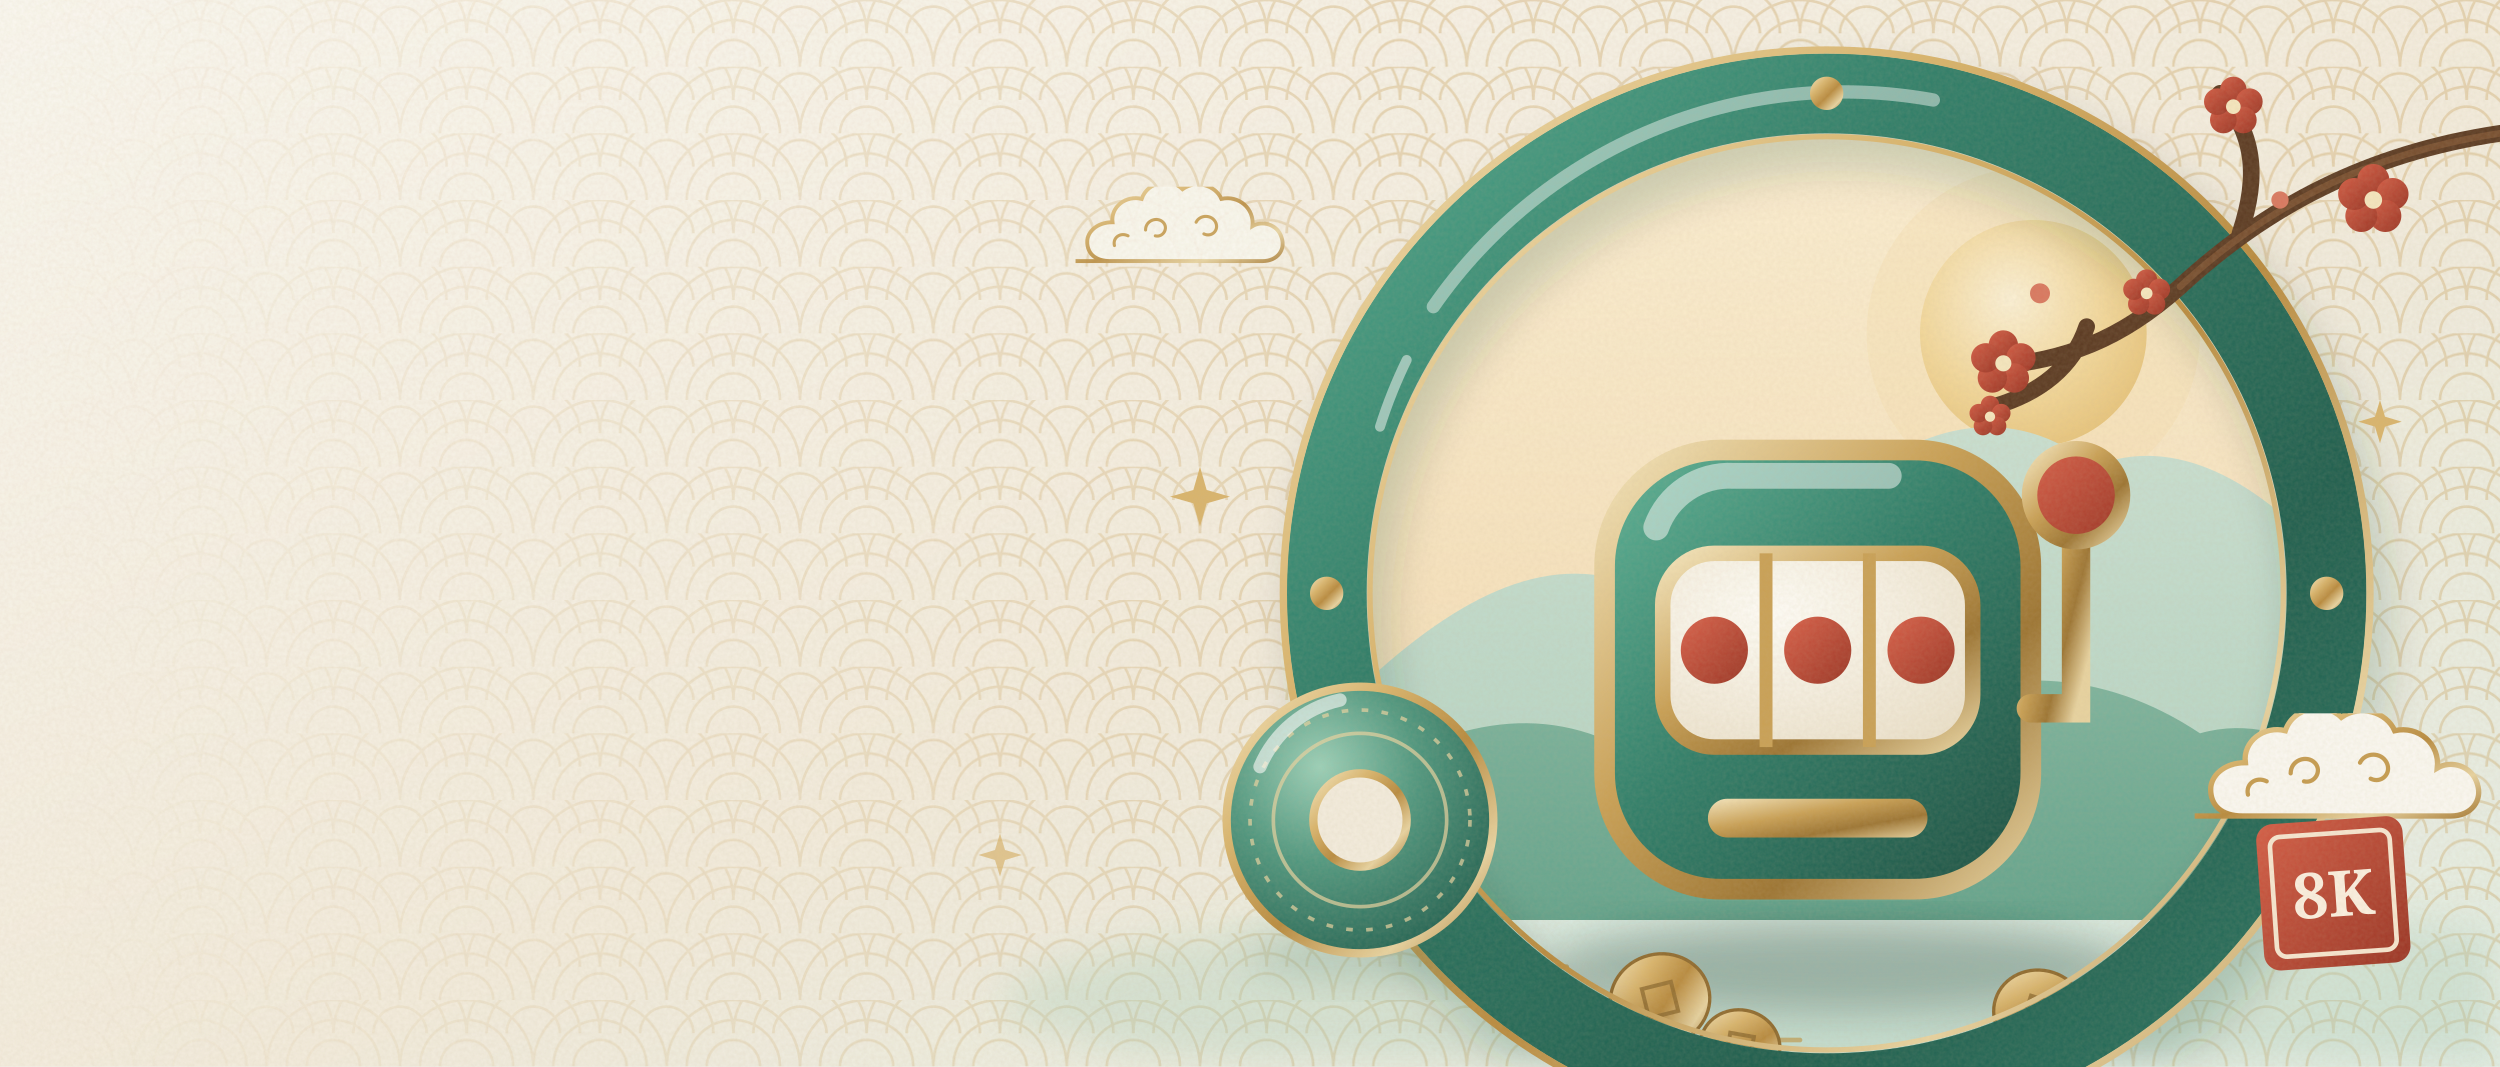
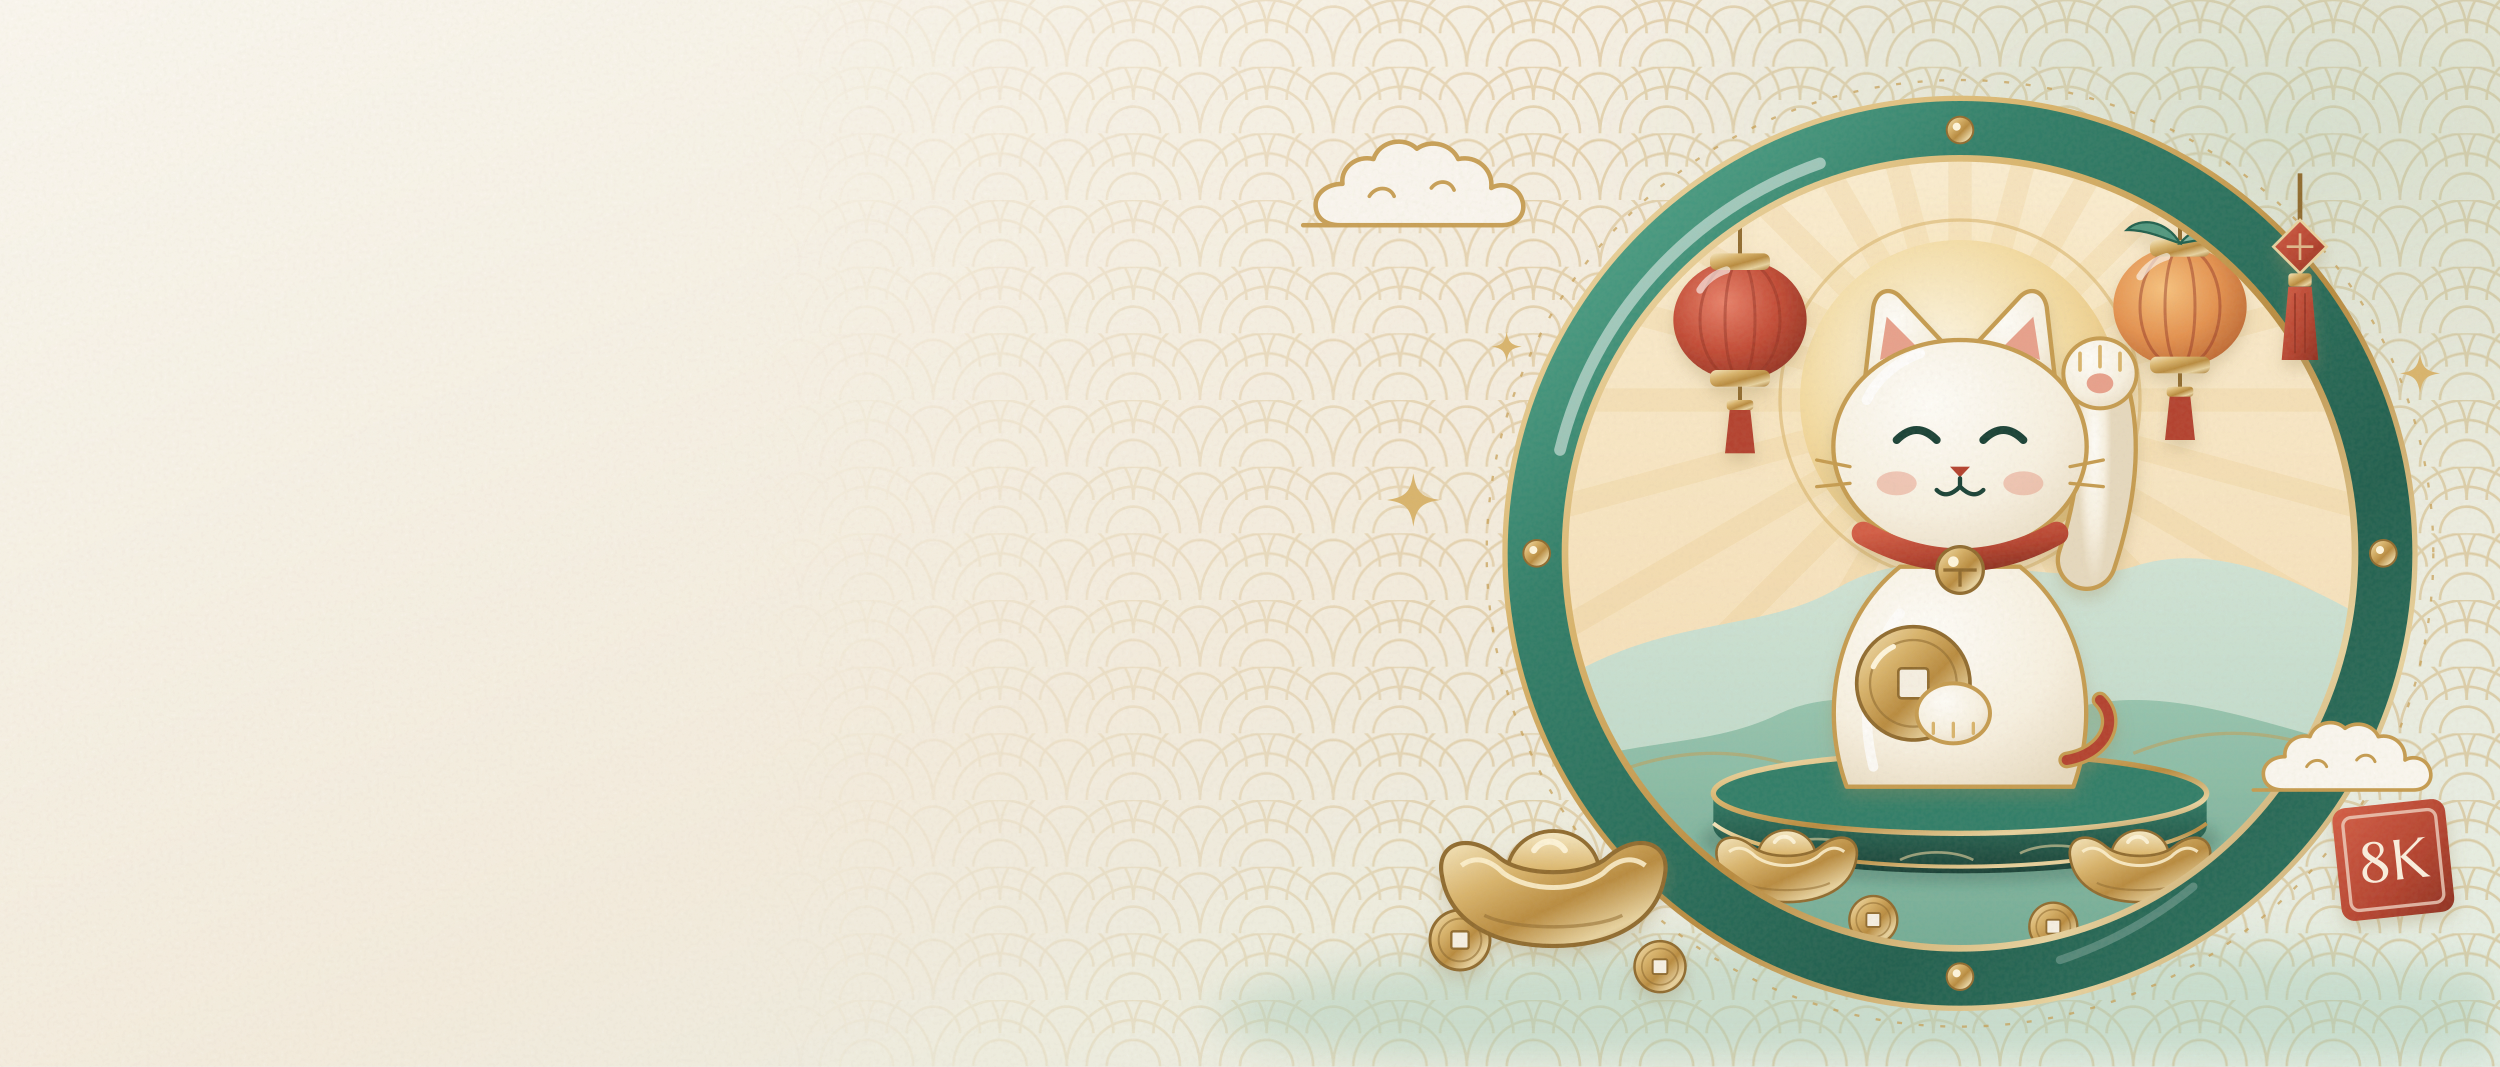
<svg xmlns="http://www.w3.org/2000/svg" viewBox="0 0 750 320" width="750" height="320">
  <defs>
+     <linearGradient id="dusk" x1="0" y1="0" x2="0" y2="1">
+       <stop offset="0" stop-color="#FCEFD3" />
+       <stop offset=".6" stop-color="#F7E2BD" />
+       <stop offset="1" stop-color="#EDD9B4" />
+     </linearGradient>
+     <radialGradient id="sun" cx=".42" cy=".38" r=".65">
+       <stop offset="0" stop-color="#FFF9EA" />
+       <stop offset=".65" stop-color="#F4DCA3" />
+       <stop offset="1" stop-color="#E7C27A" />
+     </radialGradient>
+     <linearGradient id="hill1" x1="0" y1="0" x2="0" y2="1">
+       <stop offset="0" stop-color="#CFE3D6" />
+       <stop offset="1" stop-color="#B2D3C2" />
+     </linearGradient>
+     <linearGradient id="hill2" x1="0" y1="0" x2="0" y2="1">
+       <stop offset="0" stop-color="#8DBFA9" />
+       <stop offset="1" stop-color="#5E9F88" />
+     </linearGradient>
+     <radialGradient id="porc" cx=".38" cy=".3" r=".85">
+       <stop offset="0" stop-color="#FFFEFA" />
+       <stop offset=".6" stop-color="#F8F1E2" />
+       <stop offset="1" stop-color="#E6D9BF" />
+     </radialGradient>
+     <linearGradient id="dais" x1="0" y1="0" x2="0" y2="1">
+       <stop offset="0" stop-color="#2F7D68" />
+       <stop offset="1" stop-color="#173F35" />
+     </linearGradient>
+     <radialGradient id="lan" cx=".38" cy=".35" r=".75">
+       <stop offset="0" stop-color="#E9806A" />
+       <stop offset=".55" stop-color="#C24A35" />
+       <stop offset="1" stop-color="#8E2F21" />
+     </radialGradient>
+     <radialGradient id="tang" cx=".38" cy=".35" r=".75">
+       <stop offset="0" stop-color="#F7C27E" />
+       <stop offset=".55" stop-color="#E4914F" />
+       <stop offset="1" stop-color="#B8622F" />
+     </radialGradient>
+     <symbol id="ingot" viewBox="-32 -24 64 40" overflow="visible">
+       <ellipse cx="0" cy="-7" rx="12" ry="11" fill="url(#auv)" stroke="#8F6A2E" stroke-width="1" />
+       <path d="M-5-13c2-3 6-3 8 0" fill="none" stroke="#FFF6DD" stroke-width="1.6" stroke-linecap="round" opacity=".9" />
+       <path d="M-29-6C-31-15-22-18-14-11C-8-6 8-6 14-11C22-18 31-15 29-6C27 6 15 12 0 12C-15 12-27 6-29-6Z" fill="url(#au)" stroke="#8F6A2E" stroke-width="1.1" stroke-linejoin="round" />
+       <path d="M-24-9C-20-12-16-10-13-7C-6-2 6-2 13-7C16-10 20-12 24-9" fill="none" stroke="#FFF3D2" stroke-width="1.3" opacity=".85" />
+       <path d="M-18 4C-10 8 10 8 18 4" fill="none" stroke="#8F6A2E" stroke-width=".9" opacity=".55" />
+     </symbol>
+     <symbol id="coin" viewBox="-10 -10 20 20" overflow="visible">
+       <circle r="9" fill="url(#au)" stroke="#8F6A2E" stroke-width=".9" />
+       <circle r="6.4" fill="none" stroke="#8F6A2E" stroke-width=".6" opacity=".6" />
+       <rect x="-2.6" y="-2.6" width="5.2" height="5.2" rx=".6" fill="#F6F0E4" stroke="#8F6A2E" stroke-width=".7" />
+     </symbol>
    <linearGradient id="sky" x1="0" y1="0" x2="1" y2="1">
      <stop offset="0" stop-color="#FBF8F1" />
-       <stop offset=".55" stop-color="#F3ECDD" />
-       <stop offset="1" stop-color="#E3EEE5" />
-     </linearGradient>
-     <linearGradient id="dusk" x1="0" y1="0" x2="0" y2="1">
-       <stop offset="0" stop-color="#FCEFD3" />
-       <stop offset=".55" stop-color="#F6E1BC" />
-       <stop offset="1" stop-color="#EAD6B0" />
-     </linearGradient>
-     <radialGradient id="sun" cx=".4" cy=".35" r=".7">
-       <stop offset="0" stop-color="#FFF8E6" />
-       <stop offset=".6" stop-color="#F2D79A" />
-       <stop offset="1" stop-color="#E4BE72" />
-     </radialGradient>
-     <linearGradient id="m1" x1="0" y1="0" x2="0" y2="1">
-       <stop offset="0" stop-color="#C9DFD1" />
-       <stop offset="1" stop-color="#A9CDBB" />
-     </linearGradient>
-     <linearGradient id="m2" x1="0" y1="0" x2="0" y2="1">
-       <stop offset="0" stop-color="#7FB49E" />
-       <stop offset="1" stop-color="#4F977F" />
-     </linearGradient>
-     <linearGradient id="m3" x1="0" y1="0" x2="0" y2="1">
-       <stop offset="0" stop-color="#2F7D68" />
-       <stop offset="1" stop-color="#1F5E4E" />
-     </linearGradient>
-     <linearGradient id="water" x1="0" y1="0" x2="0" y2="1">
-       <stop offset="0" stop-color="#DCEBE1" />
-       <stop offset="1" stop-color="#B9D6C6" />
+       <stop offset=".55" stop-color="#F4EDDF" />
+       <stop offset="1" stop-color="#E4EFE6" />
    </linearGradient>
    <linearGradient id="ring" x1="0" y1="0" x2="1" y2="1">
-       <stop offset="0" stop-color="#4FA88D" />
-       <stop offset=".3" stop-color="#2F7D68" />
+       <stop offset="0" stop-color="#58B095" />
+       <stop offset=".28" stop-color="#2F7D68" />
      <stop offset=".7" stop-color="#1F5E4E" />
-       <stop offset="1" stop-color="#2A7360" />
-     </linearGradient>
-     <linearGradient id="gold" x1="0" y1="0" x2="1" y2="1">
+       <stop offset="1" stop-color="#2C7461" />
+     </linearGradient>
+     <linearGradient id="au" x1="0" y1="0" x2="1" y2="1">
      <stop offset="0" stop-color="#F5E6BE" />
      <stop offset=".3" stop-color="#D9B46C" />
-       <stop offset=".55" stop-color="#B88A3E" />
+       <stop offset=".56" stop-color="#B88A3E" />
      <stop offset=".8" stop-color="#E8D3A0" />
      <stop offset="1" stop-color="#A97C36" />
+     </linearGradient>
+     <linearGradient id="auv" x1="0" y1="0" x2="0" y2="1">
+       <stop offset="0" stop-color="#F7EBC8" />
+       <stop offset=".45" stop-color="#DDB86F" />
+       <stop offset="1" stop-color="#A67934" />
    </linearGradient>
    <radialGradient id="bi" cx=".35" cy=".3" r=".8">
      <stop offset="0" stop-color="#9BD0B8" />
      <stop offset=".45" stop-color="#4F977F" />
      <stop offset="1" stop-color="#1F5E4E" />
    </radialGradient>
    <linearGradient id="cin" x1="0" y1="0" x2="1" y2="1">
      <stop offset="0" stop-color="#D35C45" />
-       <stop offset="1" stop-color="#9A3424" />
-     </linearGradient>
-     <clipPath id="gate">
-       <circle cx="548" cy="178" r="138" />
-     </clipPath>
-     <filter id="paper" x="0" y="0" width="100%" height="100%">
-       <feTurbulence type="fractalNoise" baseFrequency=".85" numOctaves="2" seed="3" result="n" />
-       <feColorMatrix in="n" values="0 0 0 0 .55  0 0 0 0 .45  0 0 0 0 .28  0 0 0 .16 0" />
-       <feComposite in2="SourceGraphic" operator="in" />
-     </filter>
-     <filter id="soft" x="-20%" y="-20%" width="140%" height="160%">
-       <feGaussianBlur stdDeviation="6" />
-     </filter>
+       <stop offset=".6" stop-color="#B3412E" />
+       <stop offset="1" stop-color="#8E2F21" />
+     </linearGradient>
+     <linearGradient id="fadeL" x1="0" y1="0" x2="1" y2="0">
+       <stop offset=".3" stop-color="#fff" stop-opacity="0" />
+       <stop offset=".62" stop-color="#fff" stop-opacity=".9" />
+       <stop offset="1" stop-color="#fff" />
+     </linearGradient>
+     <mask id="mR">
+       <rect width="750" height="320" fill="url(#fadeL)" />
+     </mask>
+     <radialGradient id="mist" cx=".5" cy=".5" r=".5">
+       <stop offset="0" stop-color="#A9CDBB" stop-opacity=".55" />
+       <stop offset="1" stop-color="#A9CDBB" stop-opacity="0" />
+     </radialGradient>
+     <radialGradient id="glowGold" cx=".5" cy=".5" r=".5">
+       <stop offset="0" stop-color="#F7E3B0" stop-opacity=".9" />
+       <stop offset="1" stop-color="#F7E3B0" stop-opacity="0" />
+     </radialGradient>
    <pattern id="wave" width="40" height="20" patternUnits="userSpaceOnUse">
-       <g fill="none" stroke="#C59B4F" stroke-width=".8" opacity=".35">
+       <g fill="none" stroke="#C59B4F" stroke-width=".8" opacity=".38">
        <path d="M0 20a20 20 0 0 1 40 0M6 20a14 14 0 0 1 28 0M12 20a8 8 0 0 1 16 0" />
        <path d="M-20 10a20 20 0 0 1 40 0M20 10a20 20 0 0 1 40 0M-14 10a14 14 0 0 1 28 0M26 10a14 14 0 0 1 28 0M-8 10a8 8 0 0 1 16 0M32 10a8 8 0 0 1 16 0" />
      </g>
    </pattern>
-     <linearGradient id="fadeL" x1="0" y1="0" x2="1" y2="0">
-       <stop offset="0" stop-color="#fff" stop-opacity="0" />
-       <stop offset=".55" stop-color="#fff" stop-opacity=".9" />
-     </linearGradient>
-     <mask id="waveMask">
-       <rect width="750" height="320" fill="url(#fadeL)" />
-     </mask>
-     <symbol id="cloud" viewBox="0 0 120 44">
-       <path d="M8 38h96c8 0 12-6 10-12-2-7-10-9-15-6 1-9-7-16-16-14-3-7-13-10-20-5-6-6-18-4-21 5-8-2-16 4-15 12-8 0-13 5-13 10 0 6 4 10 12 10z" fill="#FBF8F1" stroke="url(#gold)" stroke-width="2" />
-       <path d="M44 22c0-5 6-7 9-4 3 3 0 8-4 7M70 18c2-4 8-4 10 0 2 4-2 8-6 6M28 30c-1-4 3-7 7-5" fill="none" stroke="#C59B4F" stroke-width="1.6" stroke-linecap="round" />
-     </symbol>
-     <symbol id="blossom" viewBox="-10 -10 20 20">
-       <g fill="url(#cin)">
-         <circle cx="0" cy="-5" r="4" />
-         <circle cx="4.8" cy="-1.5" r="4" />
-         <circle cx="3" cy="4" r="4" />
-         <circle cx="-3" cy="4" r="4" />
-         <circle cx="-4.8" cy="-1.5" r="4" />
-       </g>
-       <circle r="2.2" fill="#F5E6BE" />
-     </symbol>
-     <linearGradient id="felt" x1="0" y1="0" x2="0" y2="1">
-       <stop offset="0" stop-color="#3E9A80" />
-       <stop offset=".6" stop-color="#1F5E4E" />
-       <stop offset="1" stop-color="#173F35" />
-     </linearGradient>
-     <linearGradient id="sea" x1="0" y1="0" x2="0" y2="1">
-       <stop offset="0" stop-color="#DDEBE2" />
-       <stop offset=".45" stop-color="#A9CDBB" />
-       <stop offset="1" stop-color="#4F977F" />
-     </linearGradient>
-     <radialGradient id="moon" cx=".4" cy=".35" r=".7">
-       <stop offset="0" stop-color="#FFFDF7" />
-       <stop offset=".7" stop-color="#F3ECDD" />
-       <stop offset="1" stop-color="#E8D3A0" />
-     </radialGradient>
+     <filter id="paper" x="0" y="0" width="100%" height="100%">
+       <feTurbulence type="fractalNoise" baseFrequency=".8" numOctaves="2" seed="7" stitchTiles="stitch" />
+       <feColorMatrix values="0 0 0 0 .55  0 0 0 0 .45  0 0 0 0 .28  0 0 0 .13 0" />
+     </filter>
+     <filter id="blur6" x="-30%" y="-60%" width="160%" height="220%">
+       <feGaussianBlur stdDeviation="6" />
+     </filter>
+     <filter id="blur2" x="-30%" y="-30%" width="160%" height="160%">
+       <feGaussianBlur stdDeviation="2" />
+     </filter>
+     <filter id="drop" x="-20%" y="-20%" width="140%" height="150%">
+       <feGaussianBlur in="SourceAlpha" stdDeviation="2.4" />
+       <feOffset dy="2.5" />
+       <feColorMatrix values="0 0 0 0 .36  0 0 0 0 .27  0 0 0 0 .12  0 0 0 .32 0" />
+       <feMerge>
+         <feMergeNode />
+         <feMergeNode in="SourceGraphic" />
+       </feMerge>
+     </filter>
+     <clipPath id="gate">
+       <circle cx="574" cy="166" r="118" />
+     </clipPath>
+     <symbol id="cloud" viewBox="0 0 120 44" overflow="visible">
+       <path d="M8 38h96c8 0 12-6 10-12-2-7-10-9-15-6 1-9-7-16-16-14-3-7-13-10-20-5-6-6-18-4-21 5-8-2-16 4-15 12-8 0-13 5-13 10 0 6 4 10 12 10z" fill="#FBF8F1" stroke="#C59B4F" stroke-width="2.2" stroke-linejoin="round" />
+       <path d="M40 24c3-5 10-5 12 0M70 20c3-4 9-4 11 1" fill="none" stroke="#C59B4F" stroke-width="1.8" stroke-linecap="round" />
+     </symbol>
+     <symbol id="spark" viewBox="-10 -10 20 20" overflow="visible">
+       <path d="M0-10C1-3 3-1 10 0 3 1 1 3 0 10-1 3-3 1-10 0-3-1-1-3 0-10z" fill="#D9B46C" />
+     </symbol>
  </defs>
  <rect width="750" height="320" fill="url(#sky)" />
-   <rect width="750" height="320" fill="url(#wave)" mask="url(#waveMask)" />
-   <ellipse cx="560" cy="300" rx="260" ry="30" fill="#A9CDBB" opacity=".35" filter="url(#soft)" />
-   <g clip-path="url(#gate)">
-     <rect x="400" y="30" width="300" height="300" fill="url(#dusk)" />
-     <circle cx="610" cy="100" r="34" fill="url(#sun)" />
-     <circle cx="610" cy="100" r="50" fill="#F2D79A" opacity=".22" />
-     <path d="M400 214c30-30 58-48 86-40 22-34 48-52 72-30 18-16 46-24 70-4 24-10 50 4 72 30V330H400z" fill="url(#m1)" />
-     <path d="M400 238c34-22 62-28 90-12 26-30 56-36 82-12 26-14 58-14 88 6 14-4 28 0 40 8V330H400z" fill="url(#m2)" />
-     <rect x="400" y="276" width="300" height="60" fill="url(#water)" />
-     <g fill="none" stroke="#C59B4F" stroke-width="1.4" stroke-linecap="round" opacity=".7">
-       <path d="M430 290h40M600 300h56M470 312h70" />
-     </g>
-     <ellipse cx="552" cy="290" rx="86" ry="14" fill="#173F35" opacity="0.32" filter="url(#soft)" />
-     <svg x="462" y="104" width="186" height="186" viewBox="0 0 48 48" overflow="visible">
-       <defs>
-         <linearGradient id="slj" x1="0" y1="0" x2="1" y2="1">
-           <stop offset="0" stop-color="#5DB397" />
-           <stop offset=".45" stop-color="#2F7D68" />
-           <stop offset="1" stop-color="#1A4E41" />
-         </linearGradient>
-         <linearGradient id="slau" x1="0" y1="0" x2="1" y2="1">
-           <stop offset="0" stop-color="#F5E6BE" />
-           <stop offset=".4" stop-color="#C9A055" />
-           <stop offset=".7" stop-color="#9C7432" />
-           <stop offset="1" stop-color="#E8D3A0" />
-         </linearGradient>
-         <linearGradient id="slc" x1="0" y1="0" x2="1" y2="1">
-           <stop offset="0" stop-color="#D9604A" />
-           <stop offset="1" stop-color="#9A3424" />
-         </linearGradient>
-         <radialGradient id="sliv" cx=".35" cy=".3" r=".9">
-           <stop offset="0" stop-color="#FFFDF7" />
-           <stop offset="1" stop-color="#EADFC8" />
-         </radialGradient>
-       </defs>
-       <rect x="5" y="8" width="33" height="34" rx="9" fill="url(#slj)" stroke="url(#slau)" stroke-width="1.6" />
-       <path d="M9 14a6 6 0 0 1 6-4h12" stroke="#fff" stroke-opacity=".5" stroke-width="2" stroke-linecap="round" fill="none" />
-       <rect x="9.5" y="16" width="24" height="15" rx="4" fill="url(#sliv)" stroke="url(#slau)" stroke-width="1.2" />
-       <path d="M17.5 16v15M25.5 16v15" stroke="#C9A055" stroke-width="1" />
-       <g fill="url(#slc)">
-         <circle cx="13.5" cy="23.5" r="2.6" />
-         <circle cx="21.5" cy="23.5" r="2.6" />
-         <circle cx="29.5" cy="23.5" r="2.6" />
-       </g>
-       <rect x="13" y="35" width="17" height="3" rx="1.5" fill="url(#slau)" />
-       <path d="M38 28h3.5V14" fill="none" stroke="url(#slau)" stroke-width="2.2" stroke-linecap="round" />
-       <circle cx="41.5" cy="11.5" r="3.6" fill="url(#slc)" stroke="url(#slau)" stroke-width="1.2" />
-     </svg>
-     <g transform="translate(498 300) rotate(-14)">
-       <ellipse rx="15" ry="13.8" fill="url(#gold)" stroke="#8F6A2E" stroke-width="1" />
-       <rect x="-4.5" y="-4.5" width="9" height="9" fill="none" stroke="#8F6A2E" stroke-width="1.2" opacity=".8" />
-     </g>
-     <g transform="translate(522 314) rotate(10)">
-       <ellipse rx="12" ry="11.04" fill="url(#gold)" stroke="#8F6A2E" stroke-width="1" />
-       <rect x="-3.6" y="-3.6" width="7.2" height="7.2" fill="none" stroke="#8F6A2E" stroke-width="1.2" opacity=".8" />
-     </g>
-     <g transform="translate(612 304) rotate(18)">
-       <ellipse rx="14" ry="12.88" fill="url(#gold)" stroke="#8F6A2E" stroke-width="1" />
-       <rect x="-4.2" y="-4.2" width="8.4" height="8.4" fill="none" stroke="#8F6A2E" stroke-width="1.2" opacity=".8" />
-     </g>
-     <g transform="translate(634 316) rotate(-6)">
-       <ellipse rx="10" ry="9.2" fill="url(#gold)" stroke="#8F6A2E" stroke-width="1" />
-       <rect x="-3" y="-3" width="6" height="6" fill="none" stroke="#8F6A2E" stroke-width="1.2" opacity=".8" />
+   <rect width="750" height="320" fill="url(#wave)" mask="url(#mR)" />
+   <ellipse cx="690" cy="40" rx="220" ry="120" fill="url(#mist)" opacity=".7" />
+   <ellipse cx="574" cy="304" rx="210" ry="22" fill="#A9CDBB" opacity=".5" filter="url(#blur6)" />
+   <g transform="translate(14 0)">
+     <g clip-path="url(#gate)">
+       <rect x="440" y="30" width="270" height="270" fill="url(#dusk)" />
+       <g stroke="#E3BF73" stroke-width="7" opacity=".18">
+         <path d="M574 120L744.0 120.0" />
+         <path d="M574 120L738.2 164.0" />
+         <path d="M574 120L721.2 205.0" />
+         <path d="M574 120L694.2 240.2" />
+         <path d="M574 120L659.0 267.2" />
+         <path d="M574 120L618.0 284.2" />
+         <path d="M574 120L574.0 290.0" />
+         <path d="M574 120L530.0 284.2" />
+         <path d="M574 120L489.0 267.2" />
+         <path d="M574 120L453.8 240.2" />
+         <path d="M574 120L426.8 205.0" />
+         <path d="M574 120L409.8 164.0" />
+         <path d="M574 120L404.0 120.0" />
+         <path d="M574 120L409.8 76.0" />
+         <path d="M574 120L426.8 35.0" />
+         <path d="M574 120L453.8 -0.2" />
+         <path d="M574 120L489.0 -27.2" />
+         <path d="M574 120L530.0 -44.2" />
+         <path d="M574 120L574.0 -50.0" />
+         <path d="M574 120L618.0 -44.2" />
+         <path d="M574 120L659.0 -27.2" />
+         <path d="M574 120L694.2 -0.2" />
+         <path d="M574 120L721.2 35.0" />
+         <path d="M574 120L738.2 76.0" />
+       </g>
+       <circle cx="574" cy="120" r="64" fill="url(#glowGold)" />
+       <circle cx="574" cy="120" r="48" fill="url(#sun)" />
+       <circle cx="574" cy="120" r="54" fill="none" stroke="#D9B46C" stroke-width="1" opacity=".6" />
+       <path d="M440 214C480 182 512 192 538 176 566 160 600 178 626 170 656 160 690 182 710 194V300H440Z" fill="url(#hill1)" />
+       <path d="M440 236C470 220 496 226 520 214 546 202 578 220 610 212 640 204 676 222 710 228V300H440Z" fill="url(#hill2)" opacity=".85" />
+       <g fill="none" stroke="#C59B4F" stroke-width="1" opacity=".5">
+         <path d="M470 232c20-8 40-8 60 0M626 226c20-8 40-8 60 0" />
+       </g>
+       <g filter="url(#drop)">
+         <path d="M508 16V78" stroke="#8F6A2E" stroke-width="1.2" />
+         <ellipse cx="508" cy="96" rx="20" ry="18" fill="url(#lan)" />
+         <g fill="none" stroke="#8E2F21" stroke-width=".9" opacity=".45">
+           <ellipse cx="508" cy="96" rx="12" ry="18" />
+           <ellipse cx="508" cy="96" rx="4.5" ry="18" />
+         </g>
+         <rect x="499" y="76" width="18" height="5" rx="2" fill="url(#au)" />
+         <rect x="499" y="111" width="18" height="5" rx="2" fill="url(#au)" />
+         <path d="M496 87a14 13 0 0 1 8-6" fill="none" stroke="#fff" stroke-opacity=".6" stroke-width="2.2" stroke-linecap="round" />
+         <path d="M508 116v6" stroke="#8F6A2E" stroke-width="1.2" />
+         <path d="M505 122h6l1.5 14h-9z" fill="#B3412E" />
+         <rect x="504" y="120" width="8" height="3" rx="1" fill="url(#au)" />
+       </g>
+       <g filter="url(#drop)">
+         <path d="M640 12V74" stroke="#8F6A2E" stroke-width="1.2" />
+         <ellipse cx="640" cy="92" rx="20" ry="18" fill="url(#tang)" />
+         <g fill="none" stroke="#8E2F21" stroke-width=".9" opacity=".45">
+           <ellipse cx="640" cy="92" rx="12" ry="18" />
+           <ellipse cx="640" cy="92" rx="4.5" ry="18" />
+         </g>
+         <rect x="631" y="72" width="18" height="5" rx="2" fill="url(#au)" />
+         <rect x="631" y="107" width="18" height="5" rx="2" fill="url(#au)" />
+         <path d="M628 83a14 13 0 0 1 8-6" fill="none" stroke="#fff" stroke-opacity=".6" stroke-width="2.2" stroke-linecap="round" />
+         <path d="M640 73c-4-7-12-8-16-4 6 0 10 2 16 4z" fill="#4F977F" stroke="#1F5E4E" stroke-width=".7" />
+         <path d="M640 73c5-6 12-6 15-2-5 0-9 1-15 2z" fill="#7FB49E" stroke="#1F5E4E" stroke-width=".7" />
+         <path d="M640 112v6" stroke="#8F6A2E" stroke-width="1.2" />
+         <path d="M637 118h6l1.5 14h-9z" fill="#B3412E" />
+         <rect x="636" y="116" width="8" height="3" rx="1" fill="url(#au)" />
+       </g>
+       <ellipse cx="574" cy="252" rx="78" ry="13" fill="#173F35" opacity=".25" filter="url(#blur2)" />
+       <path d="M500 238v10c0 8 33 14 74 14s74-6 74-14v-10z" fill="url(#dais)" />
+       <ellipse cx="574" cy="238" rx="74" ry="12" fill="#2F7D68" stroke="url(#au)" stroke-width="1.6" />
+       <path d="M500 247c10 8 40 13 74 13s64-5 74-13" fill="none" stroke="url(#au)" stroke-width="1.2" />
+       <g fill="none" stroke="#E8D3A0" stroke-width=".8" opacity=".6">
+         <path d="M520 254a14 6 0 0 1 22 0M556 258a14 6 0 0 1 22 0M592 256a14 6 0 0 1 22 0" />
+       </g>
+       <g filter="url(#drop)">
+         <path d="M612 168C618 150 620 132 616 118" fill="none" stroke="#C59B4F" stroke-width="18.6" stroke-linecap="round" />
+         <path d="M612 168C618 150 620 132 616 118" fill="none" stroke="url(#porc)" stroke-width="16" stroke-linecap="round" />
+         <ellipse cx="616" cy="112" rx="11" ry="10.5" fill="url(#porc)" stroke="#C59B4F" stroke-width="1.2" />
+         <path d="M610 106v5M616 104v6M622 106v5" stroke="#D9B46C" stroke-width="1.1" stroke-linecap="round" />
+         <ellipse cx="616" cy="115" rx="4" ry="3" fill="#E8A08C" />
+         <path d="M540 236C532 214 536 186 556 170H592C612 186 616 214 608 236Z" fill="url(#porc)" stroke="#C59B4F" stroke-width="1.3" stroke-linejoin="round" />
+         <path d="M548 230C544 214 546 196 556 184" fill="none" stroke="#fff" stroke-width="3" stroke-linecap="round" opacity=".8" />
+         <path d="M606 228c12-2 16-12 10-18" fill="none" stroke="#C59B4F" stroke-width="5" stroke-linecap="round" />
+         <path d="M606 228c12-2 16-12 10-18" fill="none" stroke="#B3412E" stroke-width="3" stroke-linecap="round" />
+         <g transform="translate(560 205)">
+           <circle r="17" fill="url(#au)" stroke="#8F6A2E" stroke-width="1.1" />
+           <circle r="13" fill="none" stroke="#8F6A2E" stroke-width=".7" opacity=".6" />
+           <rect x="-4.5" y="-4.5" width="9" height="9" rx="1" fill="#F6F0E4" stroke="#8F6A2E" stroke-width=".8" />
+           <path d="M-12-5a13 13 0 0 1 6-6" stroke="#FFF6DD" stroke-width="1.6" fill="none" stroke-linecap="round" />
+         </g>
+         <ellipse cx="572" cy="214" rx="11" ry="9" fill="url(#porc)" stroke="#C59B4F" stroke-width="1.2" />
+         <path d="M566 220v-3M572 221v-4M578 220v-3" stroke="#D9B46C" stroke-width="1" stroke-linecap="round" />
+         <path d="M545 118L548 92C549 87 553 86 556 89L570 104" fill="url(#porc)" stroke="#C59B4F" stroke-width="1.3" stroke-linejoin="round" />
+         <path d="M603 118L600 92C599 87 595 86 592 89L578 104" fill="url(#porc)" stroke="#C59B4F" stroke-width="1.3" stroke-linejoin="round" />
+         <path d="M550 108l2-13 9 9z M598 108l-2-13-9 9z" fill="#E8A08C" />
+         <ellipse cx="574" cy="134" rx="38" ry="32" fill="url(#porc)" stroke="#C59B4F" stroke-width="1.3" />
+         <path d="M546 120a30 26 0 0 1 16-14" fill="none" stroke="#fff" stroke-width="3" stroke-linecap="round" opacity=".9" />
+         <path d="M555 132q6-6 12 0M581 132q6-6 12 0" fill="none" stroke="#173F35" stroke-width="2.4" stroke-linecap="round" />
+         <ellipse cx="555" cy="145" rx="6" ry="3.6" fill="#E8A08C" opacity=".55" />
+         <ellipse cx="593" cy="145" rx="6" ry="3.6" fill="#E8A08C" opacity=".55" />
+         <path d="M571 140h6l-3 3.2z" fill="#B3412E" />
+         <path d="M574 143.5v2.5M574 146q-4 4-7 1M574 146q4 4 7 1" fill="none" stroke="#173F35" stroke-width="1.3" stroke-linecap="round" />
+         <path d="M541 140l-10-2M541 145l-10 1M607 140l10-2M607 145l10 1" stroke="#C59B4F" stroke-width="1" stroke-linecap="round" />
+         <path d="M545 160Q574 176 603 160" fill="none" stroke="url(#cin)" stroke-width="7" stroke-linecap="round" />
+         <circle cx="574" cy="171" r="7" fill="url(#au)" stroke="#8F6A2E" stroke-width="1" />
+         <path d="M569 171h10M574 171v5" stroke="#8F6A2E" stroke-width="1" />
+         <circle cx="572" cy="168.5" r="1.6" fill="#FFF6DD" />
+       </g>
+       <use href="#ingot" x="-32" y="-24" width="64" height="40" transform="translate(522 262) scale(.72)" />
+       <use href="#ingot" x="-32" y="-24" width="64" height="40" transform="translate(628 262) scale(.72)" />
+       <use href="#coin" x="-10" y="-10" width="20" height="20" transform="translate(548 276) scale(.8)" />
+       <use href="#coin" x="-10" y="-10" width="20" height="20" transform="translate(602 278) scale(.8)" />
+     </g>
+     <g>
+       <circle cx="574" cy="166" r="127" fill="none" stroke="url(#ring)" stroke-width="18" />
+       <circle cx="574" cy="166" r="118.5" fill="none" stroke="url(#au)" stroke-width="2" />
+       <circle cx="574" cy="166" r="136.5" fill="none" stroke="url(#au)" stroke-width="1.6" />
+       <circle cx="574" cy="166" r="142" fill="none" stroke="#C59B4F" stroke-width=".7" stroke-dasharray="1.5 5" opacity=".7" />
+       <path d="M456 136A122 122 0 0 1 534 50" fill="none" stroke="#fff" stroke-opacity=".5" stroke-width="3.5" stroke-linecap="round" transform="translate(-2 -1)" />
+       <path d="M644 266A127 127 0 0 1 604 288" fill="none" stroke="#fff" stroke-opacity=".22" stroke-width="2.5" stroke-linecap="round" />
+       <circle cx="574.0" cy="39.0" r="4" fill="url(#au)" stroke="#8F6A2E" stroke-width=".6" />
+       <circle cx="573.0" cy="38.0" r="1.2" fill="#FFF6DD" />
+       <circle cx="701.0" cy="166.0" r="4" fill="url(#au)" stroke="#8F6A2E" stroke-width=".6" />
+       <circle cx="700.0" cy="165.0" r="1.2" fill="#FFF6DD" />
+       <circle cx="447.0" cy="166.0" r="4" fill="url(#au)" stroke="#8F6A2E" stroke-width=".6" />
+       <circle cx="446.0" cy="165.0" r="1.2" fill="#FFF6DD" />
+       <circle cx="574.0" cy="293.0" r="4" fill="url(#au)" stroke="#8F6A2E" stroke-width=".6" />
+       <circle cx="573.0" cy="292.0" r="1.2" fill="#FFF6DD" />
+     </g>
+     <use href="#cloud" x="0" y="0" width="120" height="44" transform="translate(372 44) scale(.62)" opacity=".95" />
+     <use href="#cloud" x="0" y="0" width="120" height="44" transform="translate(658 218) scale(.5)" />
+     <use href="#spark" x="-10" y="-10" width="20" height="20" transform="translate(410 150) scale(.8)" />
+     <use href="#spark" x="-10" y="-10" width="20" height="20" transform="translate(712 112) scale(.6)" />
+     <use href="#spark" x="-10" y="-10" width="20" height="20" transform="translate(438 104) scale(.45)" />
+     <g filter="url(#drop)">
+       <use href="#coin" x="-10" y="-10" width="20" height="20" transform="translate(424 282) scale(1)" />
+       <use href="#coin" x="-10" y="-10" width="20" height="20" transform="translate(484 290) scale(.85)" />
+       <use href="#ingot" x="-32" y="-24" width="64" height="40" transform="translate(452 270) scale(1.15)" />
+     </g>
+     <g transform="translate(676 66)" filter="url(#drop)">
+       <path d="M0-14V0" stroke="#8F6A2E" stroke-width="1.4" />
+       <path d="M0 0l8 8-8 8-8-8z" fill="url(#cin)" stroke="#E8D3A0" stroke-width=".8" />
+       <path d="M-4 8h8M0 4v8" stroke="#E8D3A0" stroke-width=".8" opacity=".8" />
+       <rect x="-3.5" y="16" width="7" height="4" rx="1" fill="url(#au)" />
+       <path d="M-3.5 20h7l2 22h-11z" fill="url(#cin)" />
+       <path d="M-1.5 22v18M1.5 22v18" stroke="#8E2F21" stroke-width=".6" opacity=".7" />
    </g>
  </g>
-   <circle cx="548" cy="178" r="150" fill="none" stroke="#173F35" stroke-opacity=".18" stroke-width="30" transform="translate(4 8)" filter="url(#soft)" />
-   <circle cx="548" cy="178" r="150" fill="none" stroke="url(#ring)" stroke-width="24" />
-   <circle cx="548" cy="178" r="163" fill="none" stroke="url(#gold)" stroke-width="2.2" />
-   <circle cx="548" cy="178" r="137" fill="none" stroke="url(#gold)" stroke-width="1.6" />
-   <path d="M430 92a150 150 0 0 1 150-62" fill="none" stroke="#fff" stroke-opacity=".45" stroke-width="4" stroke-linecap="round" />
-   <path d="M414 128a150 150 0 0 1 8-20" fill="none" stroke="#fff" stroke-opacity=".5" stroke-width="3" stroke-linecap="round" />
-   <g fill="url(#gold)">
-     <circle cx="548" cy="28" r="5" />
-     <circle cx="398" cy="178" r="5" />
-     <circle cx="698" cy="178" r="5" />
+   <g transform="translate(718 258) rotate(-6) scale(1.0)" filter="url(#drop)">
+     <rect x="-17" y="-17" width="34" height="34" rx="4" fill="url(#cin)" />
+     <rect x="-14" y="-14" width="28" height="28" rx="2.5" fill="none" stroke="#F3D9C9" stroke-width="1" opacity=".75" />
+     <path d="M-2.56 -3.57Q-2.56 -3.12 -2.74 -2.73Q-2.92 -2.34 -3.21 -2Q-3.51 -1.65 -3.89 -1.35Q-4.27 -1.05 -4.69 -0.78Q-4.16 -0.41 -3.65 -0.01Q-3.13 0.4 -2.74 0.84Q-2.34 1.29 -2.09 1.79Q-1.85 2.29 -1.85 2.87Q-1.85 3.53 -2.11 4.14Q-2.38 4.75 -2.88 5.22Q-3.38 5.69 -4.1 5.98Q-4.82 6.26 -5.74 6.26Q-6.77 6.26 -7.5 5.99Q-8.24 5.73 -8.71 5.28Q-9.19 4.84 -9.41 4.27Q-9.63 3.71 -9.63 3.11Q-9.63 2.54 -9.42 2.06Q-9.21 1.58 -8.84 1.16Q-8.46 0.74 -7.94 0.38Q-7.43 0.02 -6.81 -0.31Q-7.24 -0.64 -7.64 -0.98Q-8.03 -1.32 -8.33 -1.69Q-8.63 -2.05 -8.81 -2.45Q-8.99 -2.84 -8.99 -3.28Q-8.99 -4.06 -8.68 -4.6Q-8.37 -5.13 -7.9 -5.47Q-7.42 -5.8 -6.85 -5.95Q-6.28 -6.1 -5.76 -6.1Q-5.09 -6.1 -4.5 -5.94Q-3.92 -5.77 -3.49 -5.45Q-3.06 -5.13 -2.81 -4.66Q-2.56 -4.19 -2.56 -3.57ZM-3.5 3.39Q-3.5 2.9 -3.75 2.46Q-4 2.02 -4.4 1.61Q-4.79 1.21 -5.31 0.82Q-5.82 0.44 -6.34 0.05Q-6.9 0.41 -7.27 0.76Q-7.63 1.11 -7.85 1.48Q-8.07 1.84 -8.15 2.24Q-8.24 2.64 -8.24 3.09Q-8.24 3.68 -8.05 4.14Q-7.86 4.61 -7.52 4.93Q-7.18 5.26 -6.71 5.44Q-6.25 5.62 -5.71 5.63Q-5.27 5.63 -4.87 5.5Q-4.47 5.36 -4.16 5.08Q-3.86 4.8 -3.68 4.37Q-3.5 3.95 -3.5 3.39ZM-7.38 -3.76Q-7.38 -3.39 -7.2 -3.05Q-7.02 -2.72 -6.72 -2.4Q-6.42 -2.08 -6.02 -1.77Q-5.62 -1.45 -5.18 -1.14Q-4.84 -1.35 -4.57 -1.59Q-4.3 -1.83 -4.1 -2.12Q-3.91 -2.41 -3.8 -2.76Q-3.7 -3.11 -3.7 -3.54Q-3.7 -4.1 -3.88 -4.48Q-4.06 -4.86 -4.33 -5.08Q-4.6 -5.31 -4.93 -5.4Q-5.26 -5.49 -5.56 -5.49Q-5.91 -5.49 -6.23 -5.38Q-6.56 -5.27 -6.82 -5.06Q-7.07 -4.84 -7.22 -4.52Q-7.38 -4.19 -7.38 -3.76Z M0.52 5.97Q0.57 5.79 0.62 5.54Q0.66 5.28 0.69 4.9Q0.73 4.51 0.74 3.99Q0.76 3.46 0.76 2.75V-2.65Q0.76 -3.35 0.74 -3.88Q0.73 -4.41 0.69 -4.8Q0.66 -5.18 0.62 -5.44Q0.57 -5.7 0.52 -5.87V-5.9H2.51V-5.87Q2.46 -5.7 2.42 -5.44Q2.37 -5.18 2.34 -4.8Q2.31 -4.41 2.29 -3.88Q2.27 -3.35 2.27 -2.65V-0.8L7.12 -4.76Q7.93 -5.42 7.93 -5.9H10.26V-5.87Q9.78 -5.75 9.27 -5.43Q8.77 -5.1 8.21 -4.62L3.92 -1.04L9.08 4.62Q9.4 4.95 9.63 5.17Q9.86 5.39 10.03 5.54Q10.21 5.68 10.35 5.78Q10.5 5.88 10.66 5.97V6H8.22Q8.19 5.93 8.11 5.81Q8.03 5.69 7.93 5.57Q7.82 5.44 7.7 5.31Q7.58 5.18 7.48 5.06L2.27 -0.65V2.75Q2.27 3.46 2.29 3.99Q2.31 4.51 2.34 4.9Q2.37 5.28 2.42 5.54Q2.46 5.79 2.51 5.97V6H0.52Z" fill="#FBEFDF" />
  </g>
-   <g>
-     <path d="M750 40c-40 6-70 22-96 46-18 16-34 22-56 24M672 70c6-18 4-30-6-42M626 98c-4 12-14 20-28 24" fill="none" stroke="#5B3A22" stroke-width="5" stroke-linecap="round" />
-     <path d="M750 40c-40 6-70 22-96 46" fill="none" stroke="#8A5B37" stroke-width="2" stroke-linecap="round" opacity=".6" />
-     <use href="#blossom" x="590" y="98" width="22" height="22" />
-     <use href="#blossom" x="660" y="22" width="20" height="20" />
-     <use href="#blossom" x="636" y="80" width="16" height="16" />
-     <use href="#blossom" x="700" y="48" width="24" height="24" />
-     <use href="#blossom" x="590" y="118" width="14" height="14" />
-     <circle cx="612" cy="88" r="3" fill="#D9775F" />
-     <circle cx="684" cy="60" r="2.6" fill="#D9775F" />
-   </g>
-   <g transform="translate(408 246)">
-     <ellipse cx="6" cy="40" rx="40" ry="8" fill="#1F5E4E" opacity=".18" filter="url(#soft)" />
-     <circle r="40" fill="url(#bi)" />
-     <circle r="40" fill="none" stroke="url(#gold)" stroke-width="2.5" />
-     <circle r="14" fill="#F3ECDD" stroke="url(#gold)" stroke-width="2.5" />
-     <g fill="none" stroke="#E8D3A0" stroke-width="1.1" opacity=".7">
-       <circle r="26" />
-       <circle r="33" stroke-dasharray="2 4" />
-     </g>
-     <path d="M-30-16a34 34 0 0 1 24-20" stroke="#fff" stroke-opacity=".6" stroke-width="4" stroke-linecap="round" fill="none" />
-   </g>
-   <use href="#cloud" x="652" y="214" width="96" height="36" />
-   <use href="#cloud" x="318" y="56" width="70" height="26" opacity=".9" />
-   <g transform="translate(700 268) rotate(-4)">
-     <rect x="-22" y="-22" width="44" height="44" rx="5" fill="url(#cin)" />
-     <rect x="-18" y="-18" width="36" height="36" rx="3" fill="none" stroke="#F6E6D0" stroke-width="1.4" />
-     <text x="0" y="7" text-anchor="middle" font-family="Cinzel,Marcellus,Georgia,serif" font-weight="700" font-size="19" fill="#FBEFDF">8K</text>
-   </g>
-   <g fill="#D9B46C">
-     <path d="M360 140l2 7 7 2-7 2-2 7-2-7-7-2 7-2z" />
-     <path d="M714 120l1.5 5 5 1.5-5 1.5-1.5 5-1.5-5-5-1.5 5-1.5z" />
-     <path d="M300 250l1.5 5 5 1.5-5 1.5-1.5 5-1.5-5-5-1.5 5-1.5z" opacity=".7" />
-   </g>
-   <rect width="750" height="320" fill="#fff" filter="url(#paper)" />
+   <rect width="750" height="320" filter="url(#paper)" opacity=".9" />
</svg>
